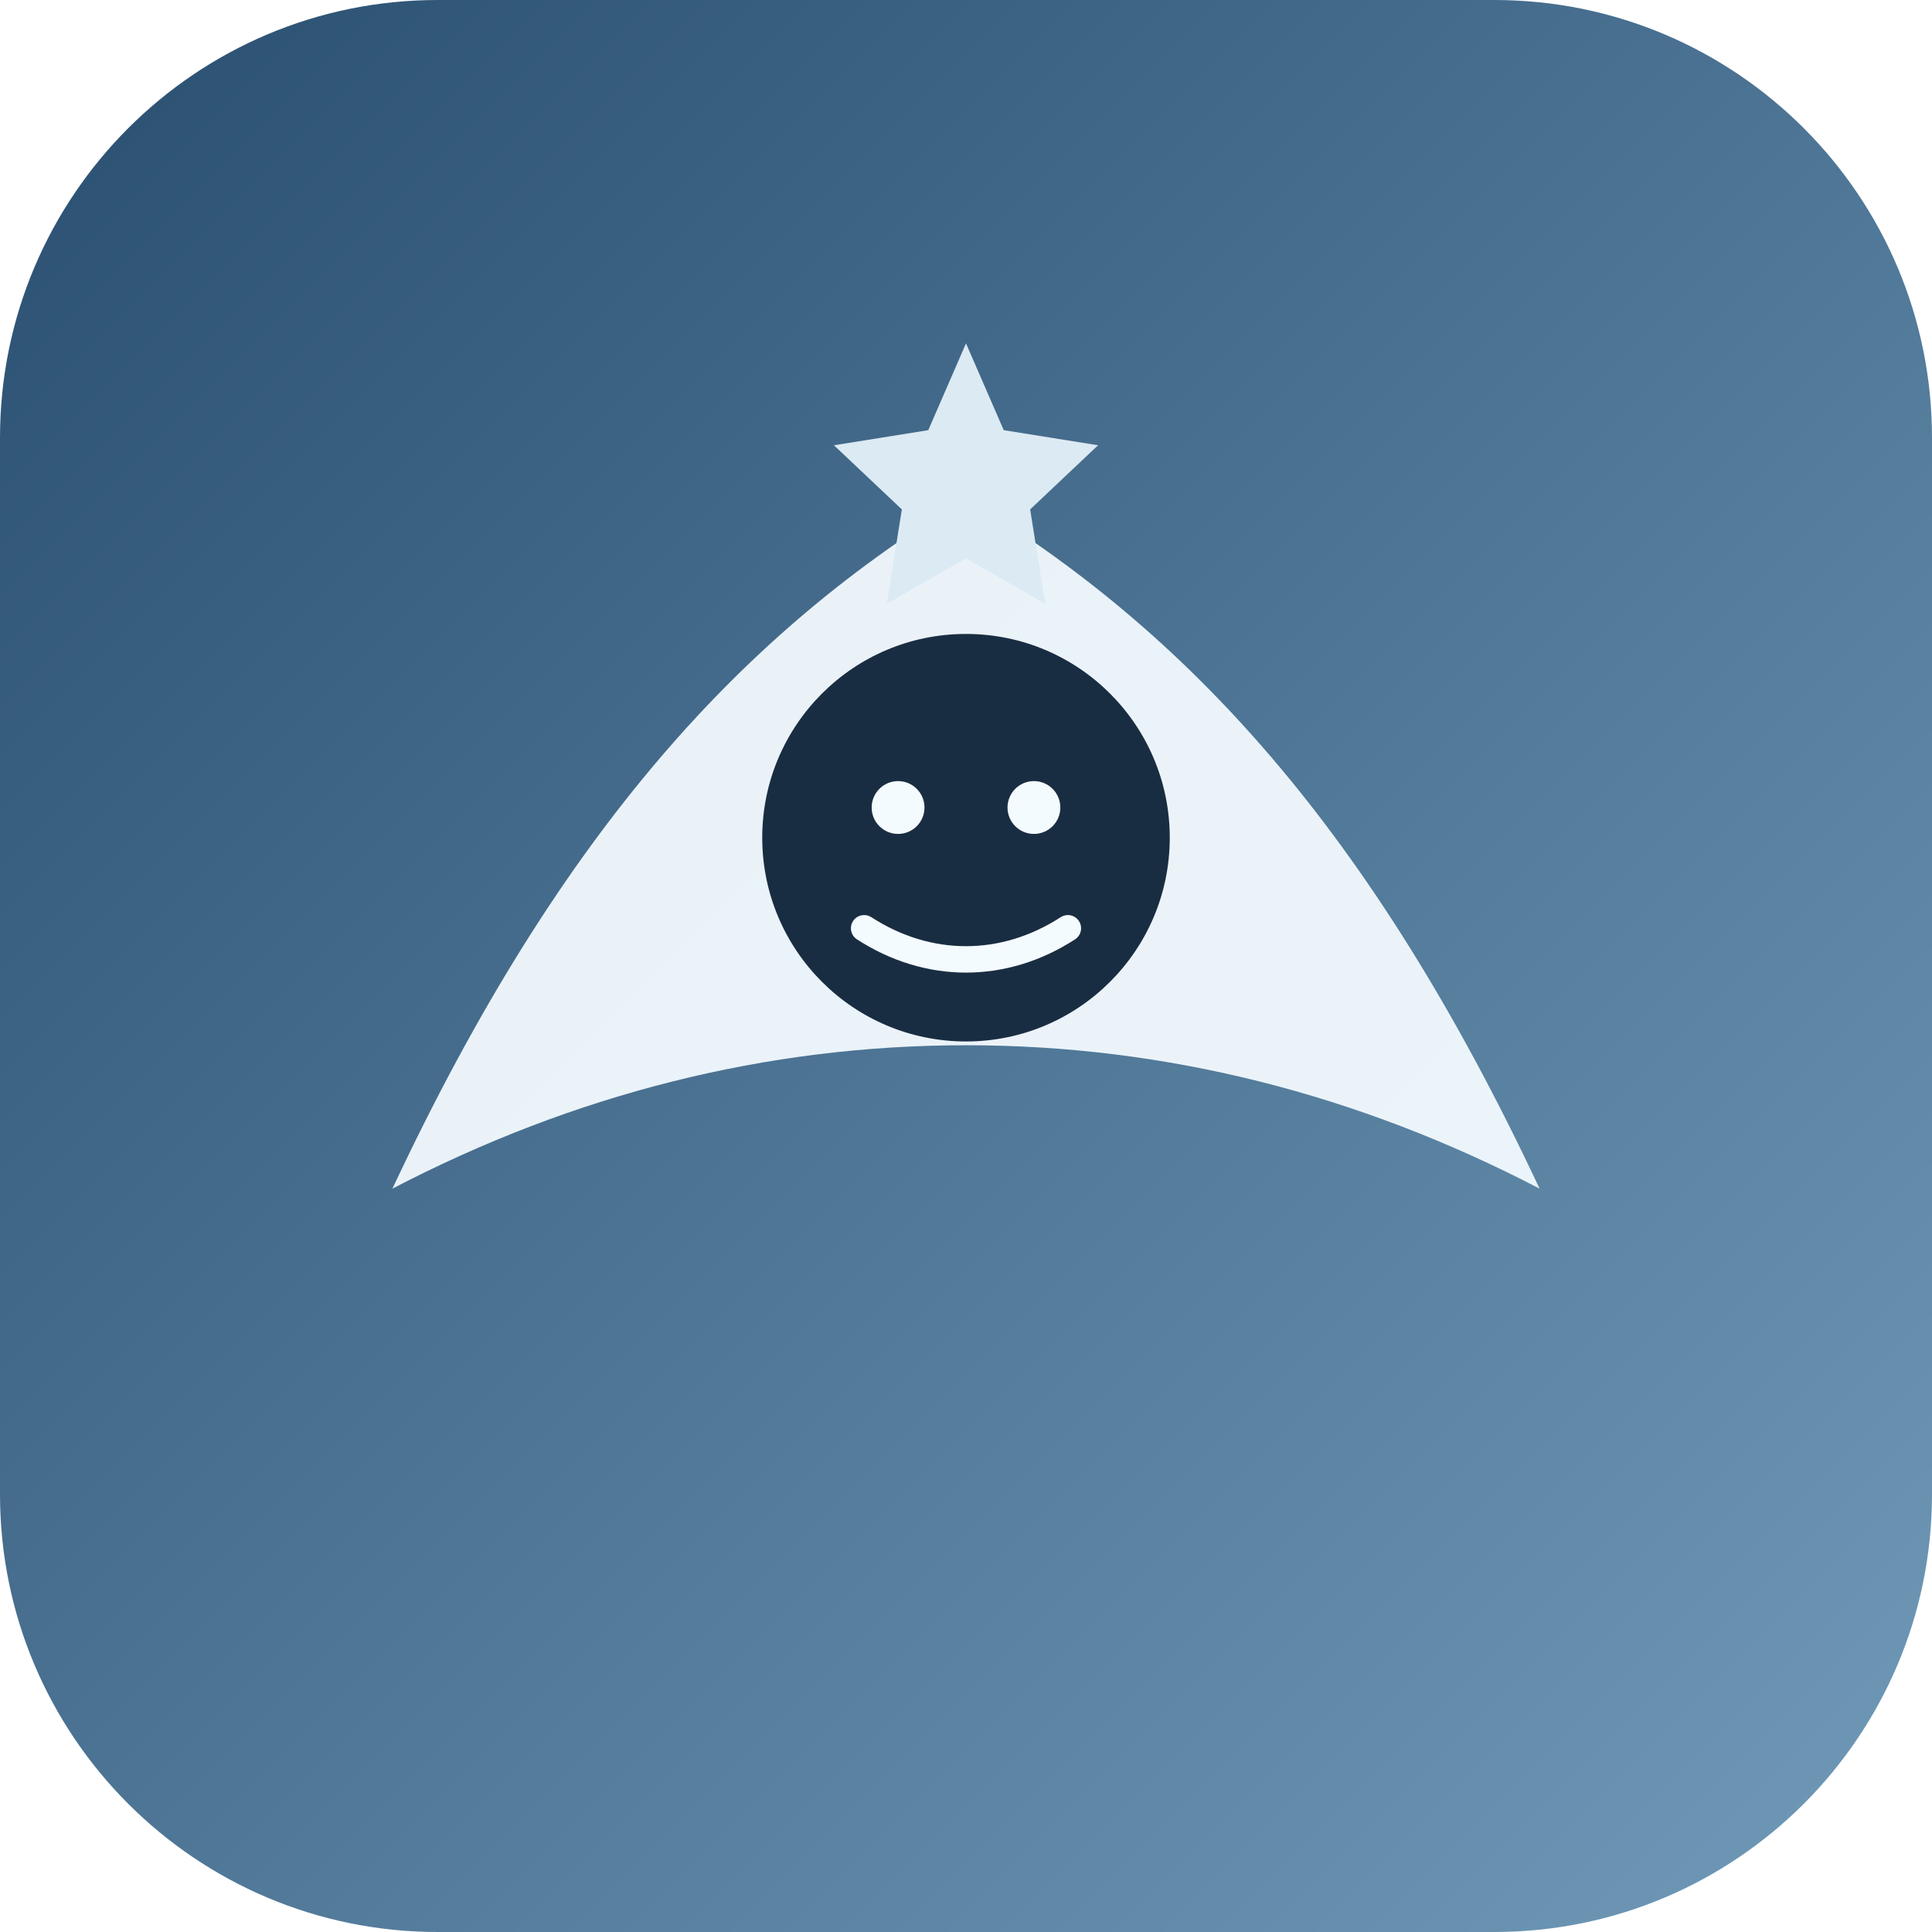
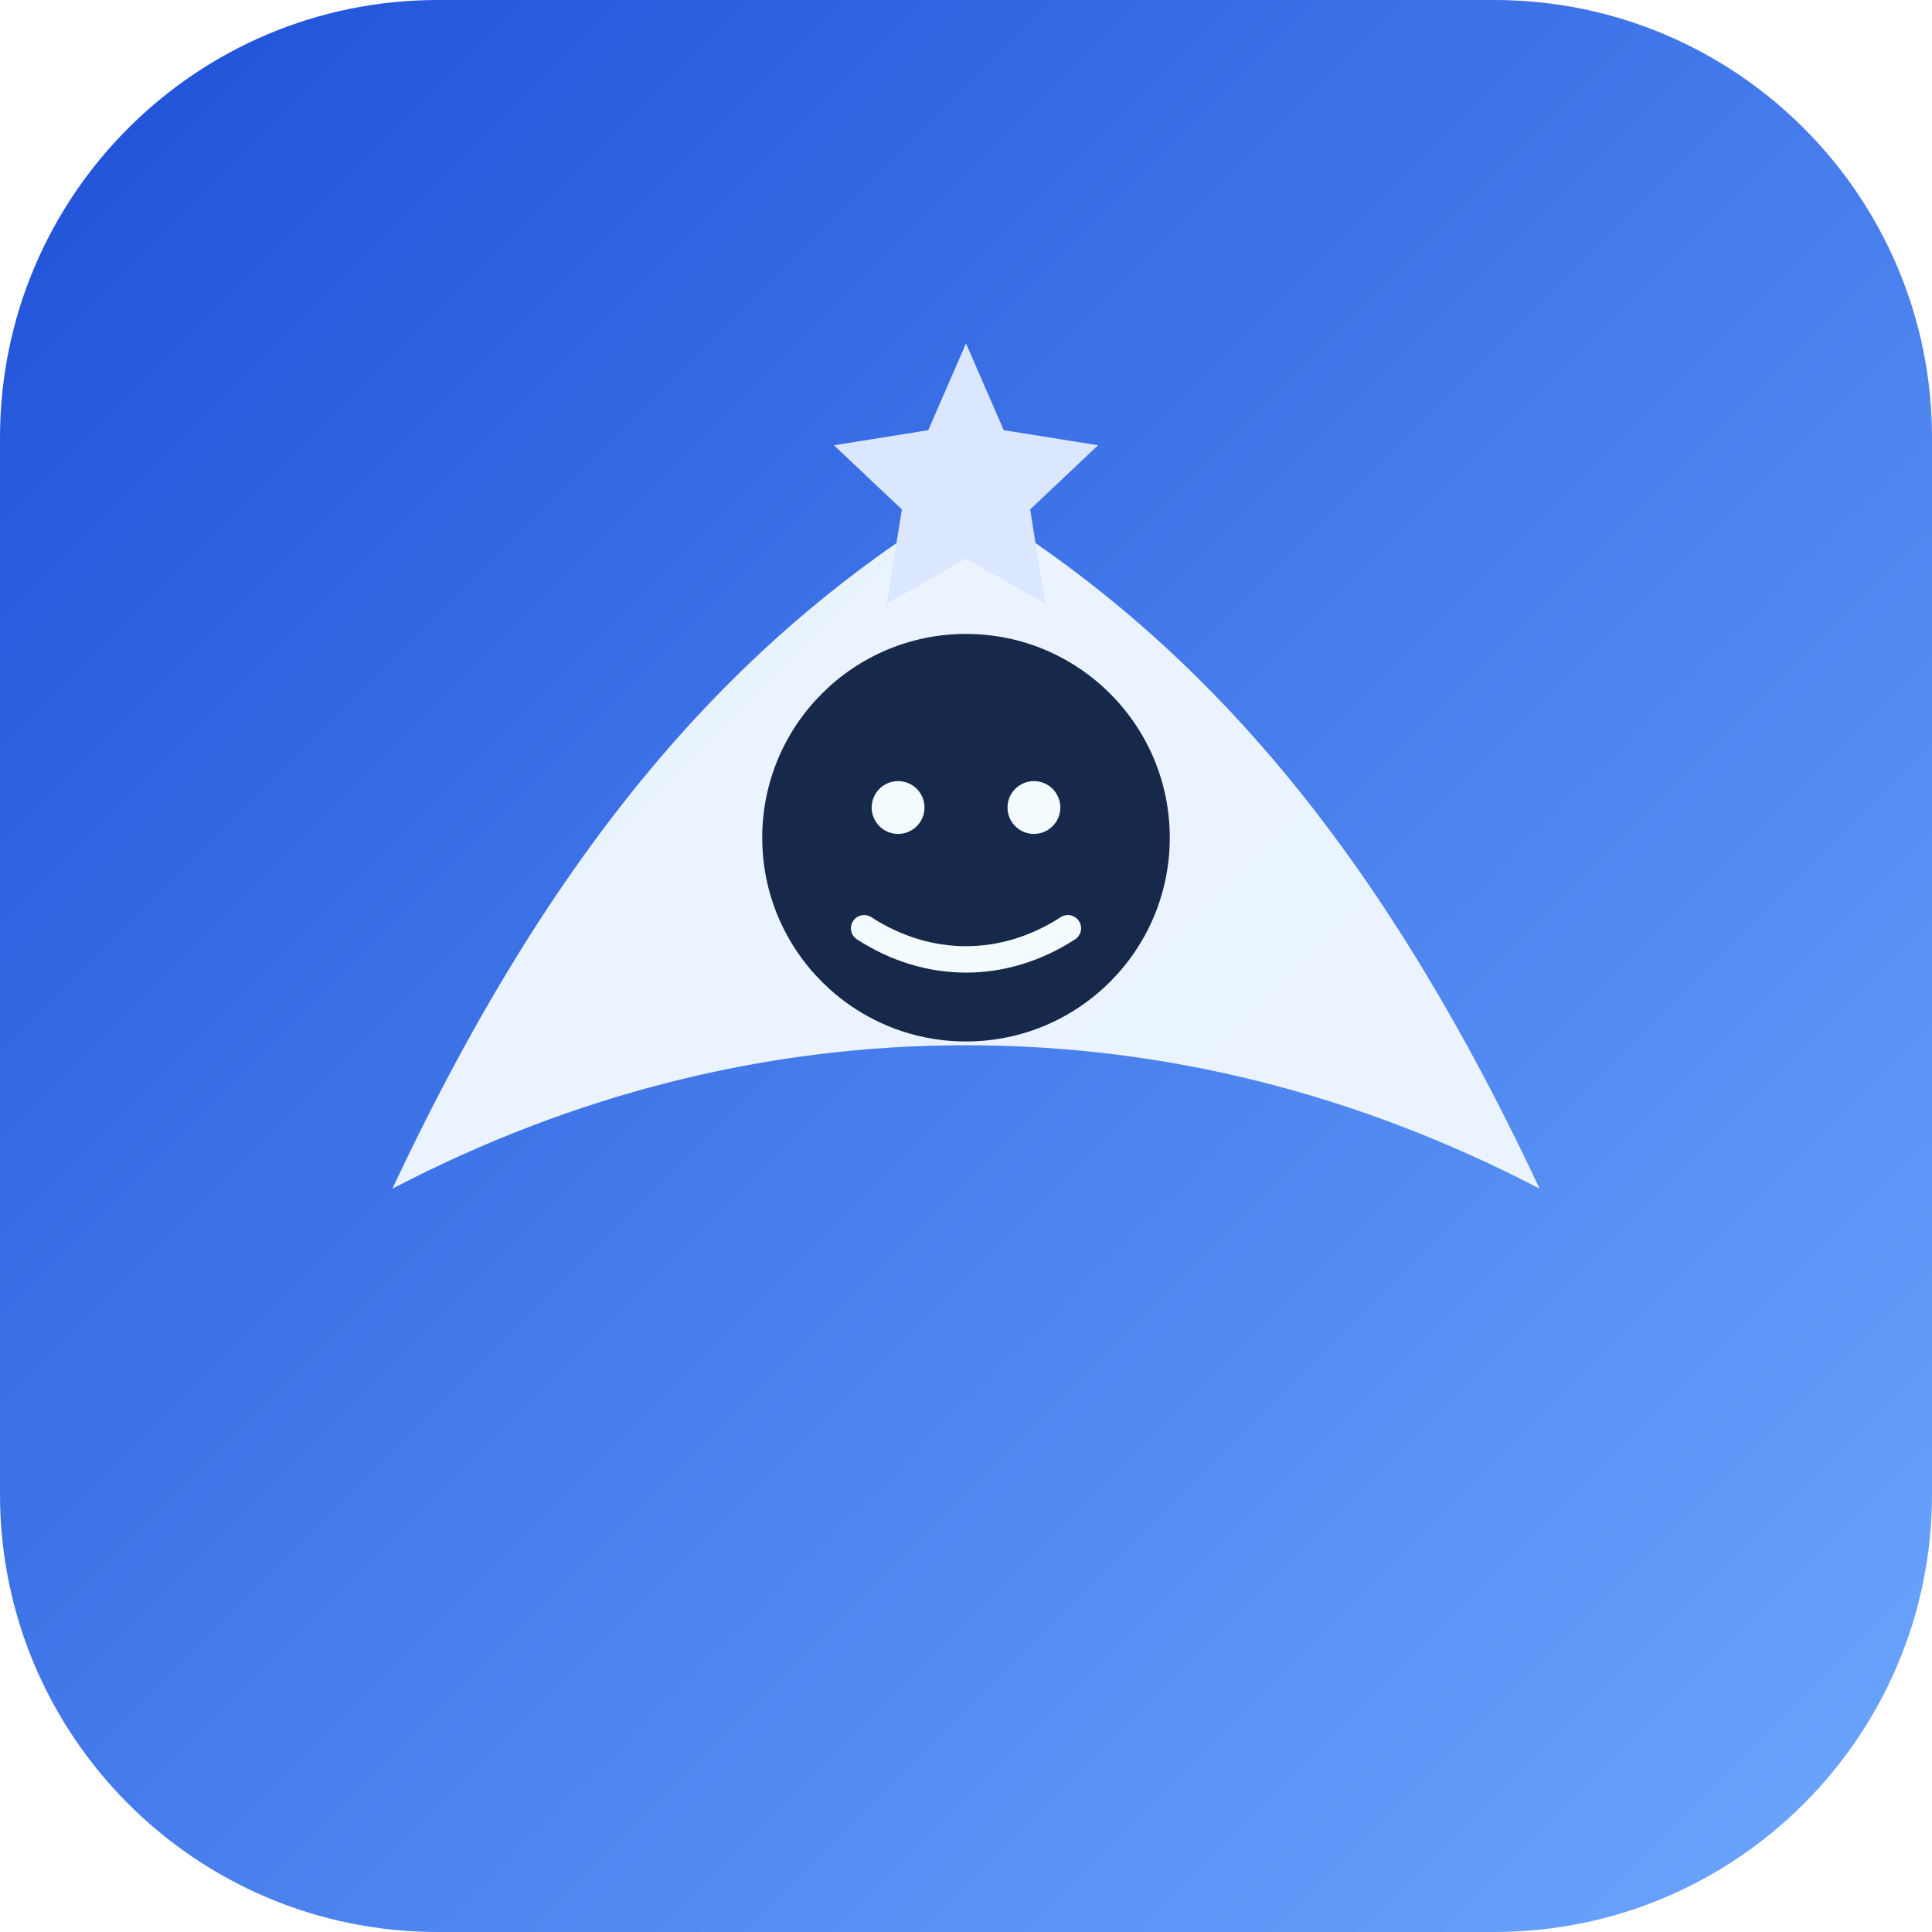
<svg xmlns="http://www.w3.org/2000/svg" viewBox="0 0 512 512">
  <defs>
    <linearGradient id="sky" x1="0" y1="0" x2="1" y2="1">
-       <stop stop-color="#294e70" />
-       <stop offset="1" stop-color="#719bb9" />
+       <stop stop-color="#1d4fd7" />
+       <stop offset="1" stop-color="#6ea8ff" />
    </linearGradient>
  </defs>
  <rect width="512" height="512" rx="116" fill="url(#sky)" />
  <path d="M104 315c45-96 94-148 152-183 58 35 107 87 152 183-48-25-99-38-152-38s-104 13-152 38Z" fill="#f4fbff" opacity=".94" />
-   <circle cx="256" cy="222" r="54" fill="#192d42" />
+   <circle cx="256" cy="222" r="54" fill="#16294a" />
  <circle cx="238" cy="214" r="7" fill="#f4fbff" />
  <circle cx="274" cy="214" r="7" fill="#f4fbff" />
  <path d="M229 246c17 11 37 11 54 0" fill="none" stroke="#f4fbff" stroke-width="7" stroke-linecap="round" />
-   <path d="m256 91 10 23 25 4-18 17 4 25-21-12-21 12 4-25-18-17 25-4Z" fill="#dceaf3" />
+   <path d="m256 91 10 23 25 4-18 17 4 25-21-12-21 12 4-25-18-17 25-4Z" fill="#dbe7ff" />
</svg>
